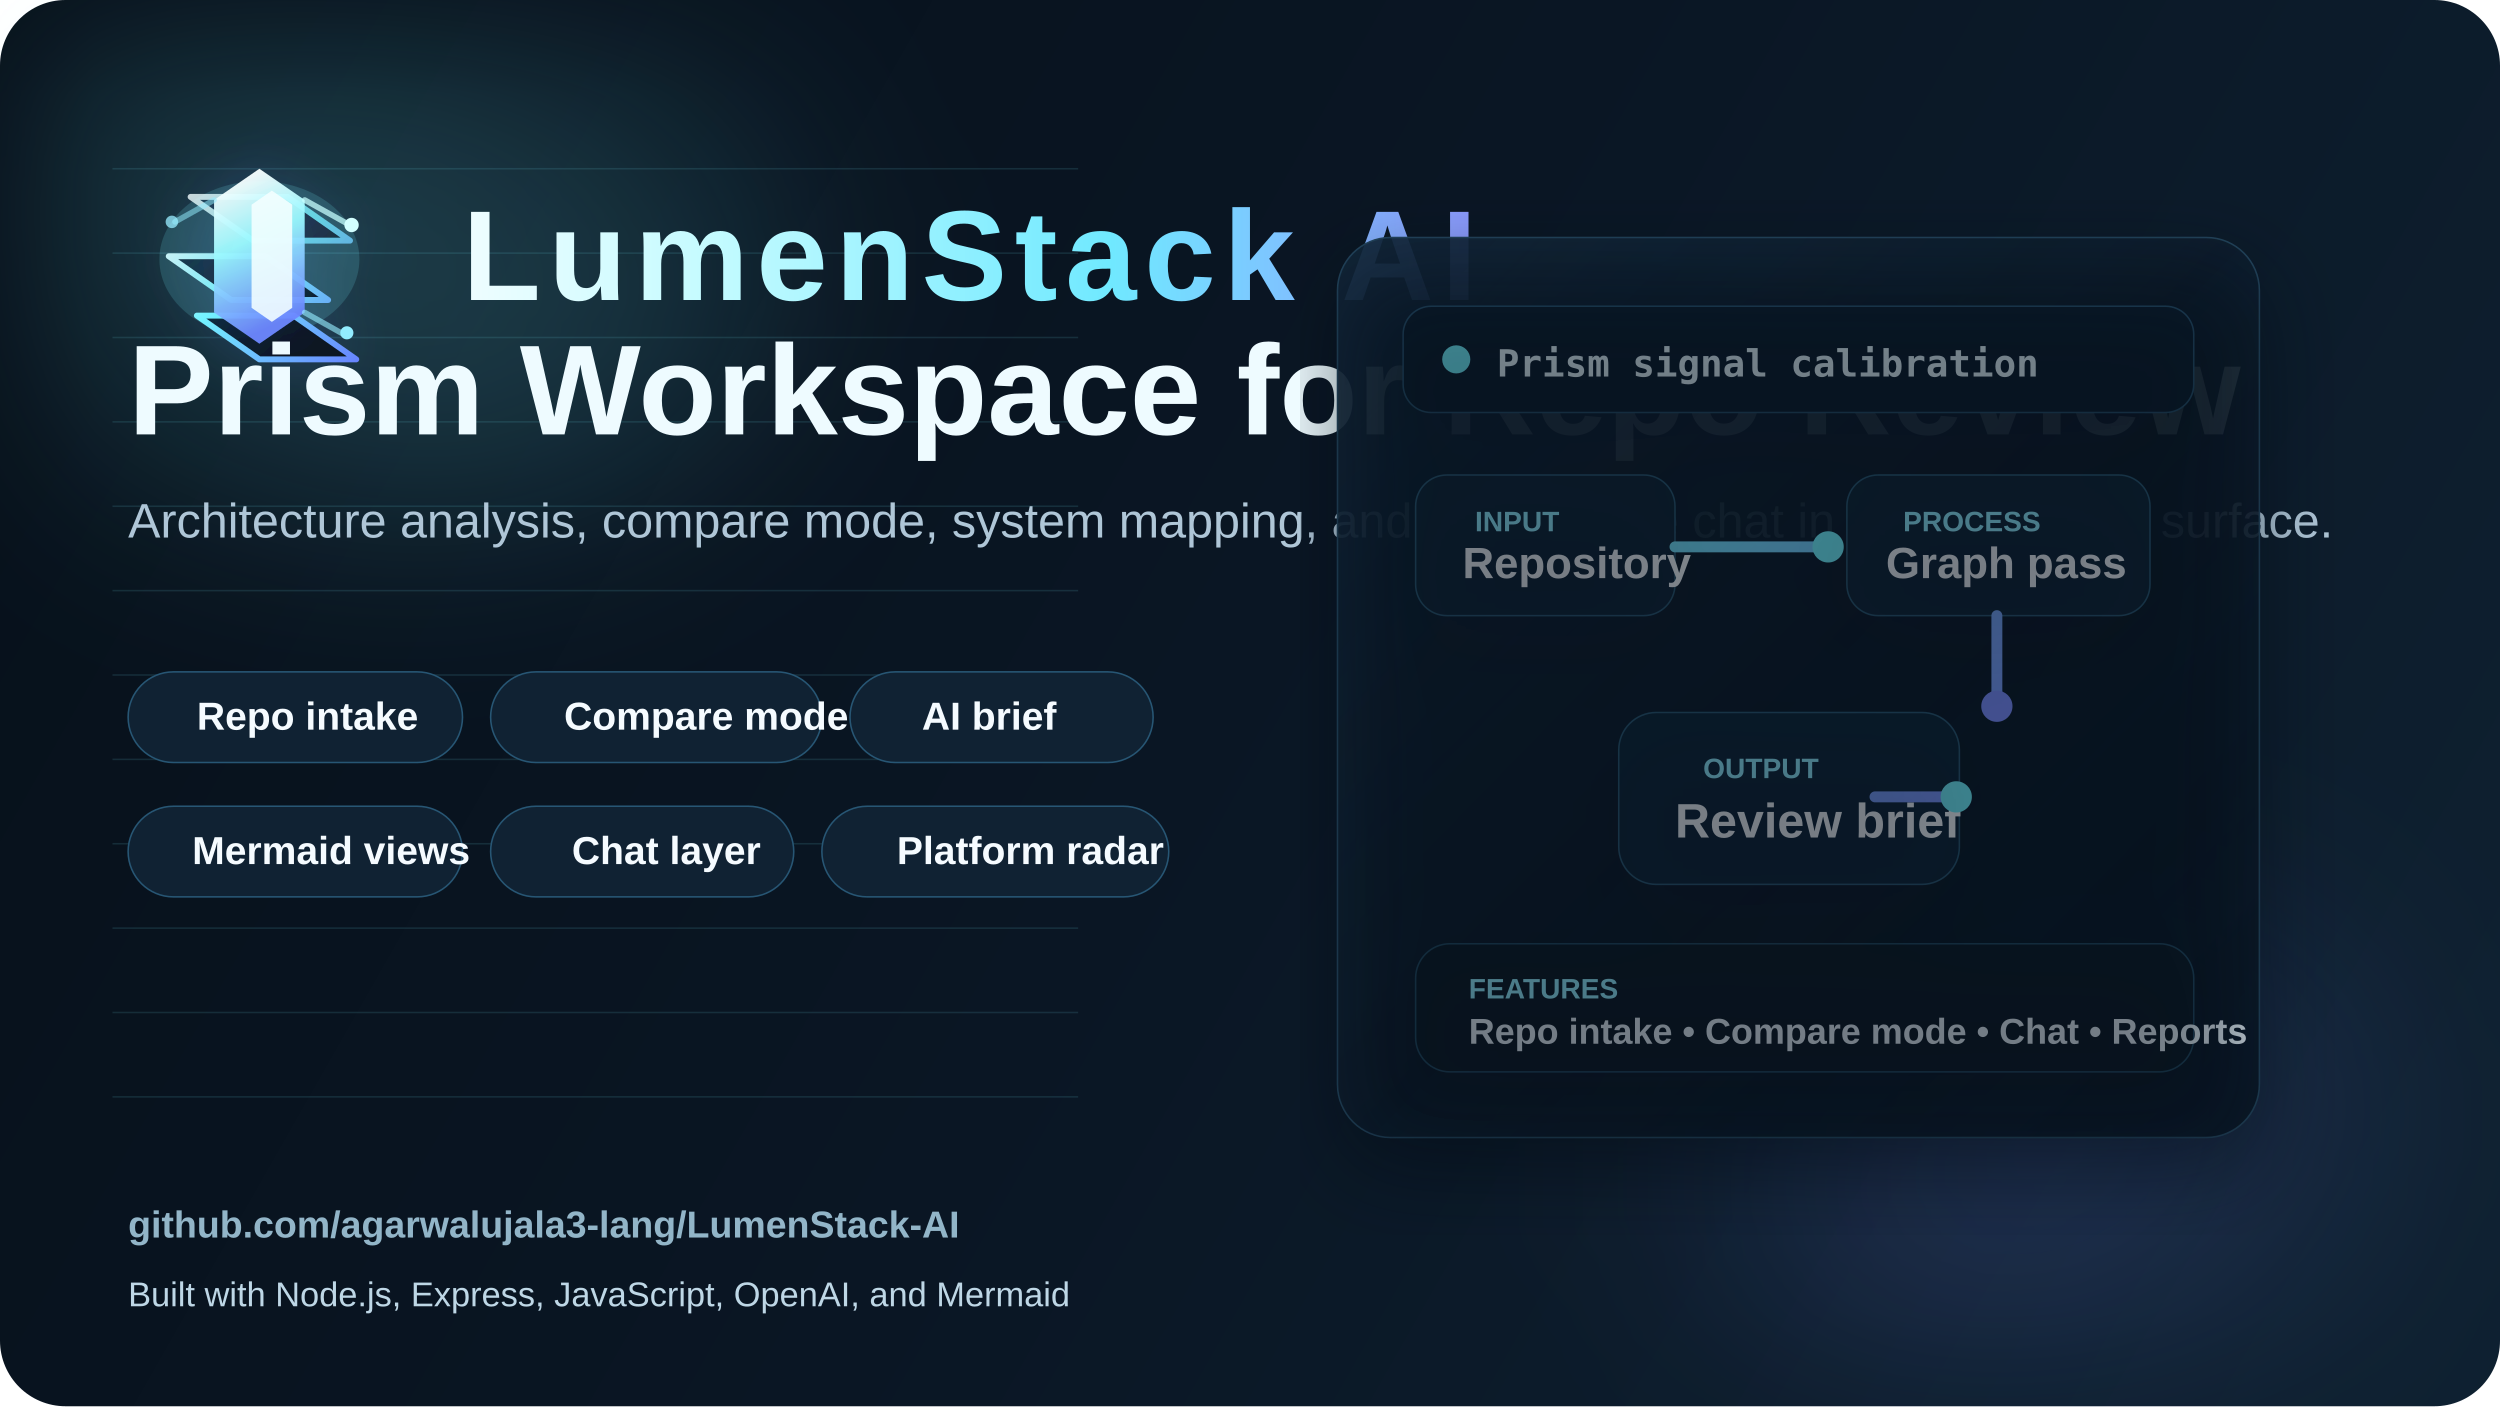
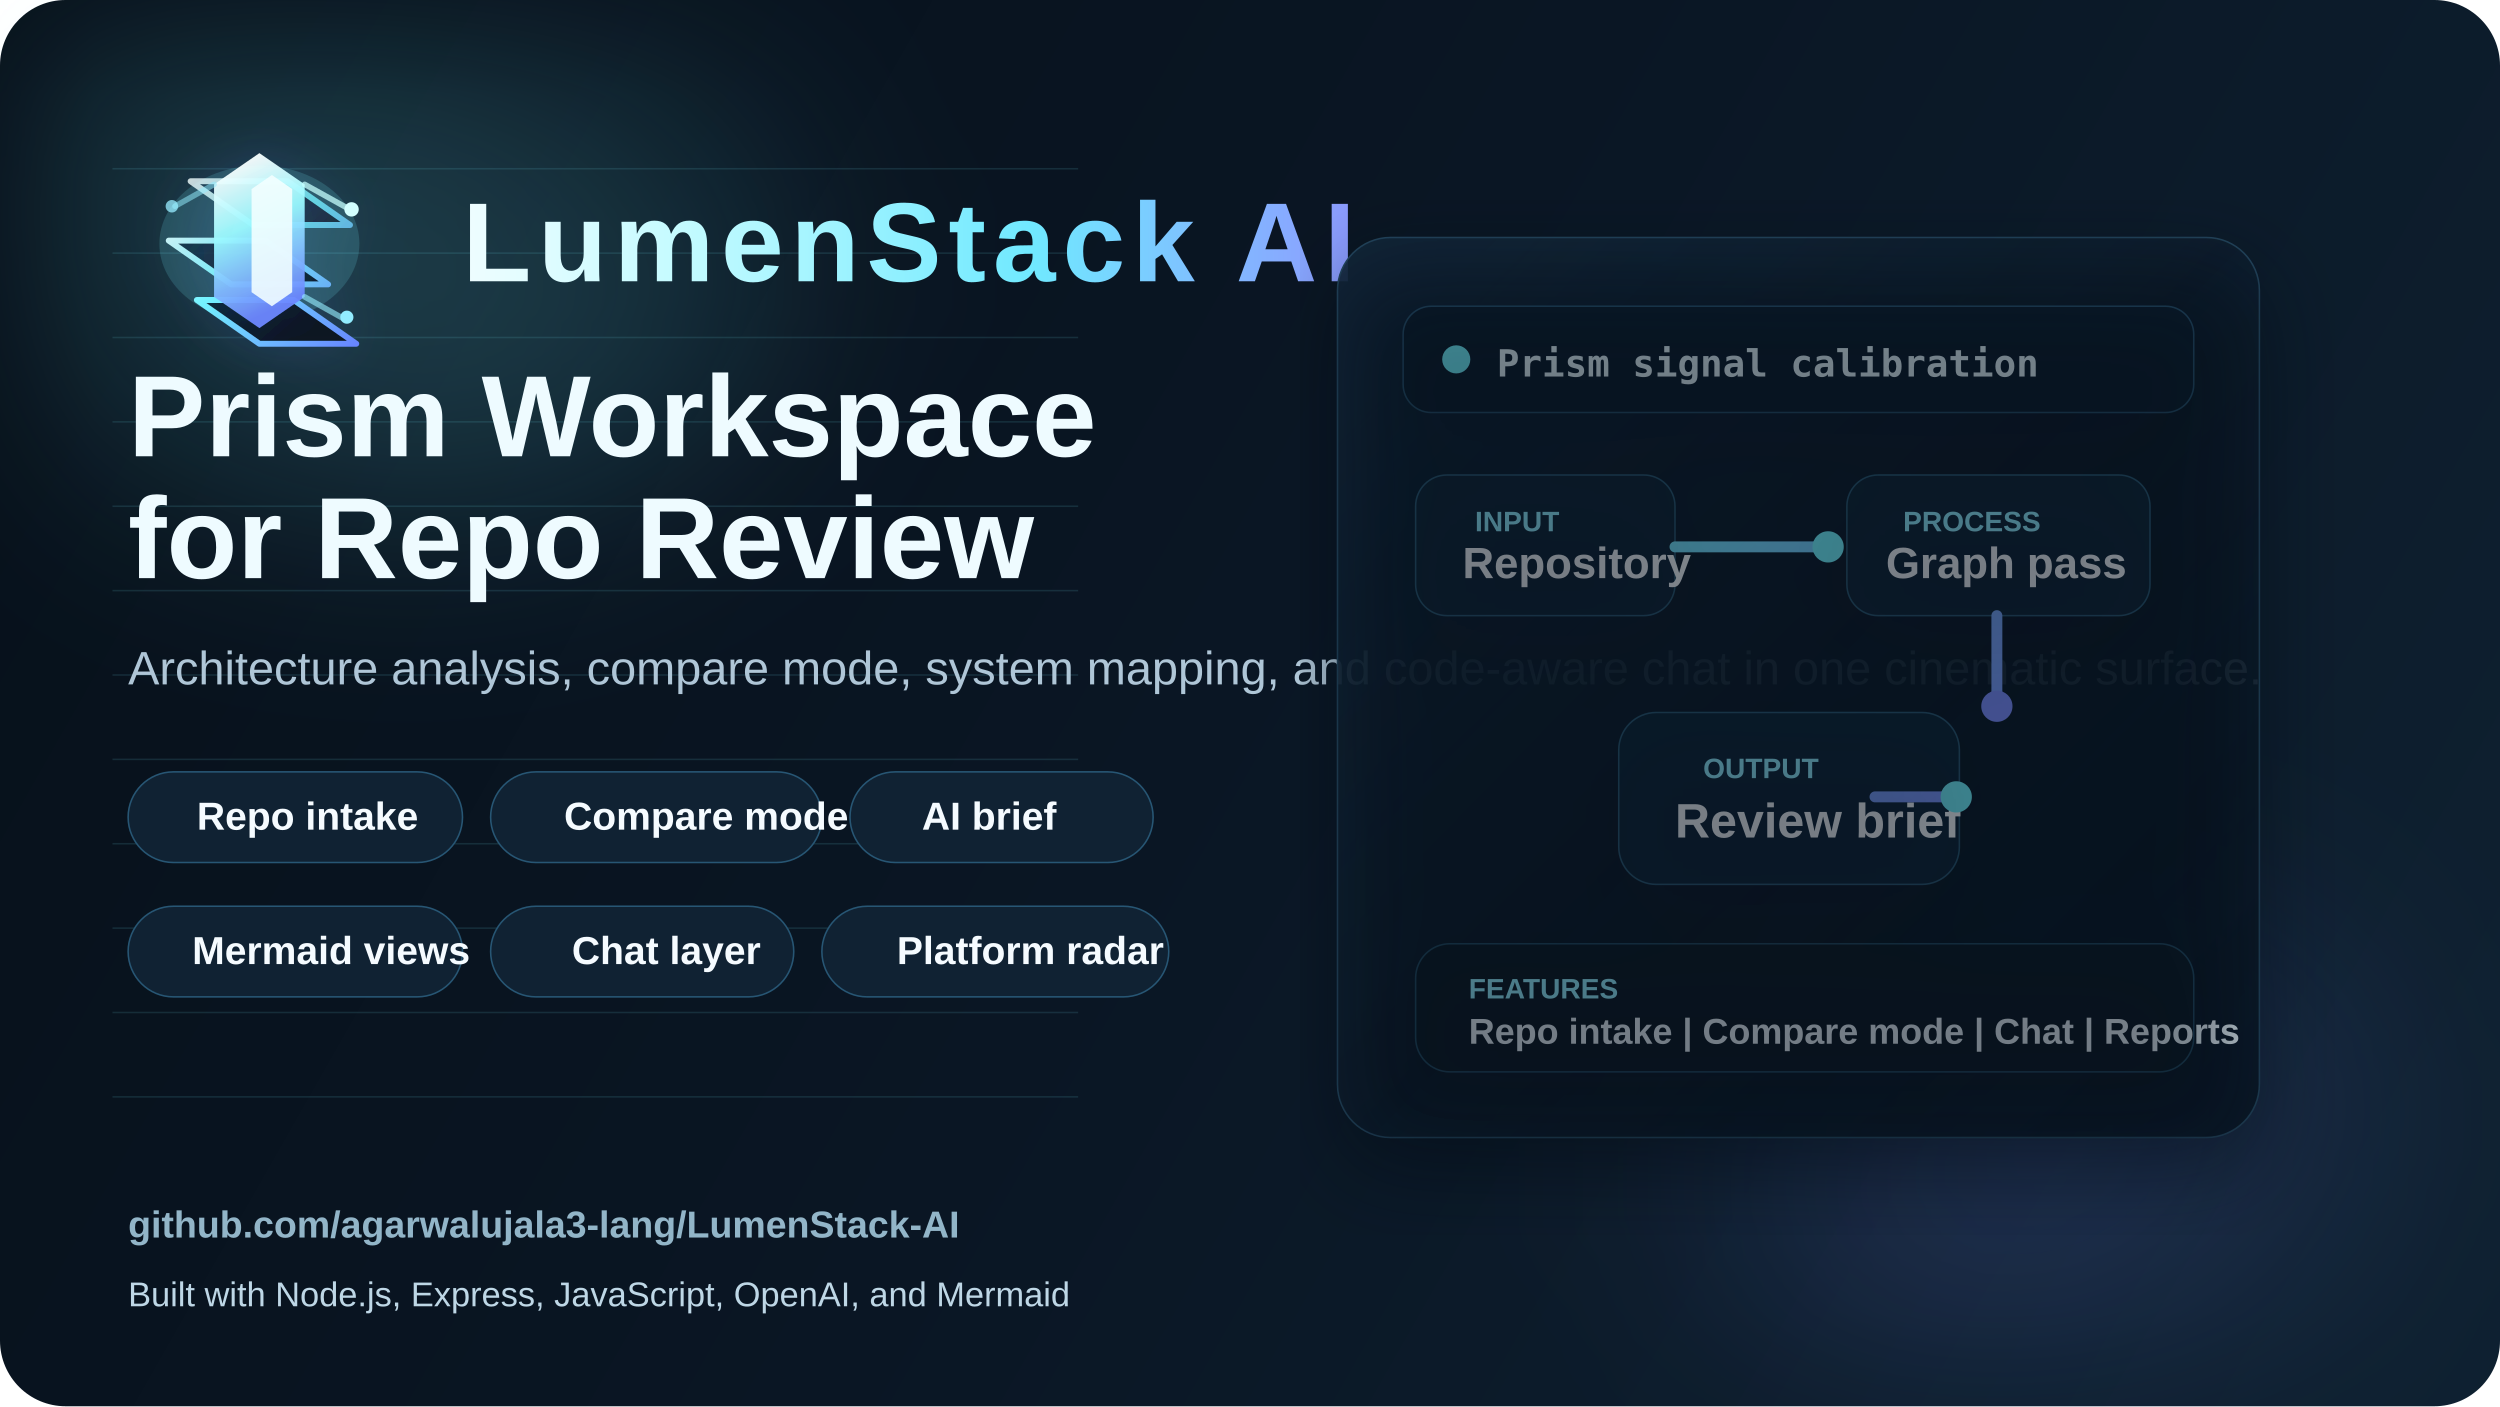
<svg xmlns="http://www.w3.org/2000/svg" width="1600" height="900" viewBox="0 0 1600 900" fill="none">
  <defs>
    <linearGradient id="thumbBg" x1="126" y1="62" x2="1498" y2="842" gradientUnits="userSpaceOnUse">
      <stop stop-color="#07111B" />
      <stop offset="0.48" stop-color="#0A1624" />
      <stop offset="1" stop-color="#0E2030" />
    </linearGradient>
    <radialGradient id="thumbGlowA" cx="0" cy="0" r="1" gradientUnits="userSpaceOnUse" gradientTransform="translate(238 160) rotate(27.8) scale(522 306)">
      <stop stop-color="#72EEFF" stop-opacity="0.22" />
      <stop offset="1" stop-color="#72EEFF" stop-opacity="0" />
    </radialGradient>
    <radialGradient id="thumbGlowB" cx="0" cy="0" r="1" gradientUnits="userSpaceOnUse" gradientTransform="translate(1312 734) rotate(142) scale(388 242)">
      <stop stop-color="#7D8FFF" stop-opacity="0.18" />
      <stop offset="1" stop-color="#7D8FFF" stop-opacity="0" />
    </radialGradient>
    <linearGradient id="thumbPanel" x1="854" y1="136" x2="1454" y2="760" gradientUnits="userSpaceOnUse">
      <stop stop-color="#102132" stop-opacity="0.9" />
      <stop offset="1" stop-color="#0A1826" stop-opacity="0.86" />
    </linearGradient>
    <linearGradient id="thumbGlass" x1="900" y1="196" x2="1412" y2="696" gradientUnits="userSpaceOnUse">
      <stop stop-color="#163851" stop-opacity="0.56" />
      <stop offset="1" stop-color="#0A1624" stop-opacity="0.1" />
    </linearGradient>
    <linearGradient id="thumbEdge" x1="44" y1="38" x2="148" y2="148" gradientUnits="userSpaceOnUse">
      <stop offset="0" stop-color="#F4FFFF" />
      <stop offset="0.42" stop-color="#73F2FF" />
      <stop offset="1" stop-color="#6784FF" />
    </linearGradient>
    <linearGradient id="thumbMarkGlass" x1="52" y1="42" x2="126" y2="126" gradientUnits="userSpaceOnUse">
      <stop offset="0" stop-color="#18384D" stop-opacity="0.84" />
      <stop offset="0.56" stop-color="#102637" stop-opacity="0.92" />
      <stop offset="1" stop-color="#081521" stop-opacity="0.98" />
    </linearGradient>
    <linearGradient id="thumbCore" x1="66" y1="34" x2="106" y2="120" gradientUnits="userSpaceOnUse">
      <stop offset="0" stop-color="#FCFFFF" />
      <stop offset="0.42" stop-color="#9AF9FF" />
      <stop offset="1" stop-color="#6C87FF" />
    </linearGradient>
    <linearGradient id="thumbText" x1="0%" y1="0%" x2="100%" y2="0%">
      <stop offset="0%" stop-color="#EDFDFF" />
      <stop offset="0.24" stop-color="#C4FBFF" />
      <stop offset="0.64" stop-color="#70E9FF" />
      <stop offset="1" stop-color="#8C9CFF" />
    </linearGradient>
    <linearGradient id="thumbAccent" x1="1034" y1="320" x2="1254" y2="540" gradientUnits="userSpaceOnUse">
      <stop stop-color="#73F2FF" />
      <stop offset="1" stop-color="#7D8FFF" />
    </linearGradient>
    <filter id="thumbBlur" x="-240" y="-240" width="2100" height="1380" filterUnits="userSpaceOnUse" color-interpolation-filters="sRGB">
      <feGaussianBlur stdDeviation="64" />
    </filter>
    <filter id="thumbCardShadow" x="832" y="128" width="662" height="662" filterUnits="userSpaceOnUse" color-interpolation-filters="sRGB">
      <feOffset dy="20" />
      <feGaussianBlur stdDeviation="28" />
      <feColorMatrix type="matrix" values="0 0 0 0 0.004 0 0 0 0 0.031 0 0 0 0 0.067 0 0 0 0.52 0" />
      <feBlend in2="SourceGraphic" result="shape" />
    </filter>
    <filter id="thumbLogoGlow" x="-80%" y="-80%" width="260%" height="260%">
      <feDropShadow dx="0" dy="0" stdDeviation="8" flood-color="#73F2FF" flood-opacity="0.46" />
      <feDropShadow dx="0" dy="0" stdDeviation="18" flood-color="#6887FF" flood-opacity="0.18" />
    </filter>
  </defs>
  <rect width="1600" height="900" rx="42" fill="url(#thumbBg)" />
  <g filter="url(#thumbBlur)">
    <ellipse cx="242" cy="158" rx="282" ry="186" fill="url(#thumbGlowA)" />
    <ellipse cx="1308" cy="734" rx="254" ry="172" fill="url(#thumbGlowB)" />
  </g>
  <g opacity="0.12">
    <path d="M72 108H690" stroke="#74EFFF" />
    <path d="M72 162H690" stroke="#74EFFF" />
    <path d="M72 216H690" stroke="#74EFFF" />
    <path d="M72 270H690" stroke="#74EFFF" />
    <path d="M72 324H690" stroke="#74EFFF" />
    <path d="M72 378H690" stroke="#74EFFF" />
    <path d="M72 432H690" stroke="#74EFFF" />
    <path d="M72 486H690" stroke="#74EFFF" />
    <path d="M72 540H690" stroke="#74EFFF" />
    <path d="M72 594H690" stroke="#74EFFF" />
    <path d="M72 648H690" stroke="#74EFFF" />
    <path d="M72 702H690" stroke="#74EFFF" />
  </g>
-   <g transform="translate(82 82)">
+   <g transform="translate(82 72)">
    <g filter="url(#thumbLogoGlow)">
      <ellipse cx="84" cy="84" rx="64" ry="50" fill="#74EFFF" opacity="0.16" />
      <path d="M40 44H102L142 72H80Z" fill="url(#thumbMarkGlass)" stroke="url(#thumbEdge)" stroke-width="3.8" stroke-linejoin="round" opacity="0.8" />
      <path d="M26 82H88L128 110H66Z" fill="url(#thumbMarkGlass)" stroke="url(#thumbEdge)" stroke-width="3.8" stroke-linejoin="round" opacity="0.94" />
      <path d="M44 120H106L146 148H84Z" fill="url(#thumbMarkGlass)" stroke="url(#thumbEdge)" stroke-width="3.8" stroke-linejoin="round" />
      <path d="M84 26L113 46V118L84 138L55 118V46Z" fill="url(#thumbCore)" opacity="0.95" />
      <path d="M92 40L105 49V115L92 124L79 115V49Z" fill="#F4FFFF" opacity="0.88" />
      <path d="M113 46L140 61" stroke="#C6FFFF" stroke-width="3.6" stroke-linecap="round" opacity="0.74" />
      <path d="M113 118L138 132" stroke="#95ECFF" stroke-width="3.6" stroke-linecap="round" opacity="0.62" />
      <path d="M55 46L30 60" stroke="#91EBFF" stroke-width="3.6" stroke-linecap="round" opacity="0.52" />
      <circle cx="143" cy="62" r="4.6" fill="#D3FFFF" />
      <circle cx="140" cy="131" r="4.2" fill="#92ECFF" />
      <circle cx="28" cy="60" r="4" fill="#98EDFF" opacity="0.76" />
    </g>
-     <text x="214" y="110" fill="url(#thumbText)" font-family="Bahnschrift, 'Segoe UI', Arial, sans-serif" font-size="82" font-weight="600" letter-spacing="5">LumenStack AI</text>
-     <path d="M214 144H822" stroke="url(#thumbText)" stroke-opacity="0.28" stroke-width="3" stroke-linecap="round" />
+     <text x="214" y="108" fill="url(#thumbText)" font-family="Bahnschrift, 'Segoe UI', Arial, sans-serif" font-size="72" font-weight="600" letter-spacing="4.5">LumenStack AI</text>
+     <path d="M214 140H778" stroke="url(#thumbText)" stroke-opacity="0.28" stroke-width="3" stroke-linecap="round" />
  </g>
-   <text x="82" y="278" fill="#EEFBFF" font-family="Segoe UI, Arial, sans-serif" font-size="82" font-weight="800">Prism Workspace for Repo Review</text>
-   <text x="82" y="344" fill="#AFC6D7" font-family="Segoe UI, Arial, sans-serif" font-size="31" font-weight="500">Architecture analysis, compare mode, system mapping, and code-aware chat in one cinematic surface.</text>
+   <text x="82" y="292" fill="#EEFBFF" font-family="Segoe UI, Arial, sans-serif" font-size="74" font-weight="800">Prism Workspace</text>
+   <text x="82" y="370" fill="#EEFBFF" font-family="Segoe UI, Arial, sans-serif" font-size="74" font-weight="800">for Repo Review</text>
+   <text x="82" y="438" fill="#AFC6D7" font-family="Segoe UI, Arial, sans-serif" font-size="30" font-weight="500">Architecture analysis, compare mode, system mapping, and code-aware chat in one cinematic surface.</text>
  <g>
-     <rect x="82" y="430" width="214" height="58" rx="29" fill="#102233" stroke="#275674" />
-     <text x="126" y="467" fill="#F5FBFF" font-family="Segoe UI, Arial, sans-serif" font-size="25" font-weight="700">Repo intake</text>
-     <rect x="314" y="430" width="212" height="58" rx="29" fill="#102233" stroke="#275674" />
-     <text x="361" y="467" fill="#F5FBFF" font-family="Segoe UI, Arial, sans-serif" font-size="25" font-weight="700">Compare mode</text>
-     <rect x="544" y="430" width="194" height="58" rx="29" fill="#102233" stroke="#275674" />
-     <text x="590" y="467" fill="#F5FBFF" font-family="Segoe UI, Arial, sans-serif" font-size="25" font-weight="700">AI brief</text>
+     <rect x="82" y="494" width="214" height="58" rx="29" fill="#102233" stroke="#275674" />
+     <text x="126" y="531" fill="#F5FBFF" font-family="Segoe UI, Arial, sans-serif" font-size="25" font-weight="700">Repo intake</text>
+     <rect x="314" y="494" width="212" height="58" rx="29" fill="#102233" stroke="#275674" />
+     <text x="361" y="531" fill="#F5FBFF" font-family="Segoe UI, Arial, sans-serif" font-size="25" font-weight="700">Compare mode</text>
+     <rect x="544" y="494" width="194" height="58" rx="29" fill="#102233" stroke="#275674" />
+     <text x="590" y="531" fill="#F5FBFF" font-family="Segoe UI, Arial, sans-serif" font-size="25" font-weight="700">AI brief</text>
  </g>
  <g>
-     <rect x="82" y="516" width="214" height="58" rx="29" fill="#102233" stroke="#275674" />
-     <text x="123" y="553" fill="#F5FBFF" font-family="Segoe UI, Arial, sans-serif" font-size="25" font-weight="700">Mermaid views</text>
-     <rect x="314" y="516" width="194" height="58" rx="29" fill="#102233" stroke="#275674" />
-     <text x="366" y="553" fill="#F5FBFF" font-family="Segoe UI, Arial, sans-serif" font-size="25" font-weight="700">Chat layer</text>
-     <rect x="526" y="516" width="222" height="58" rx="29" fill="#102233" stroke="#275674" />
-     <text x="574" y="553" fill="#F5FBFF" font-family="Segoe UI, Arial, sans-serif" font-size="25" font-weight="700">Platform radar</text>
+     <rect x="82" y="580" width="214" height="58" rx="29" fill="#102233" stroke="#275674" />
+     <text x="123" y="617" fill="#F5FBFF" font-family="Segoe UI, Arial, sans-serif" font-size="25" font-weight="700">Mermaid views</text>
+     <rect x="314" y="580" width="194" height="58" rx="29" fill="#102233" stroke="#275674" />
+     <text x="366" y="617" fill="#F5FBFF" font-family="Segoe UI, Arial, sans-serif" font-size="25" font-weight="700">Chat layer</text>
+     <rect x="526" y="580" width="222" height="58" rx="29" fill="#102233" stroke="#275674" />
+     <text x="574" y="617" fill="#F5FBFF" font-family="Segoe UI, Arial, sans-serif" font-size="25" font-weight="700">Platform radar</text>
  </g>
  <text x="82" y="792" fill="#92B5C8" font-family="Segoe UI, Arial, sans-serif" font-size="24" font-weight="600">github.com/agarwalujala3-lang/LumenStack-AI</text>
  <text x="82" y="836" fill="#BED7E6" font-family="Segoe UI, Arial, sans-serif" font-size="22" font-weight="500">Built with Node.js, Express, JavaScript, OpenAI, and Mermaid</text>
  <g filter="url(#thumbCardShadow)">
    <rect x="856" y="152" width="590" height="576" rx="34" fill="url(#thumbPanel)" stroke="#24465E" />
    <rect x="856" y="152" width="590" height="576" rx="34" fill="url(#thumbGlass)" opacity="0.42" />
    <rect x="898" y="196" width="506" height="68" rx="18" fill="#0D2031" stroke="#27506C" />
    <circle cx="932" cy="230" r="9" fill="#73F2FF" />
    <text x="958" y="241" fill="#E4F8FF" font-family="Consolas, monospace" font-size="24" font-weight="700">Prism signal calibration</text>
    <rect x="906" y="304" width="166" height="90" rx="20" fill="#11283B" stroke="#2C5A76" />
    <text x="944" y="340" fill="#91EDFF" font-family="Segoe UI, Arial, sans-serif" font-size="18" font-weight="700">INPUT</text>
    <text x="936" y="370" fill="#F5FBFF" font-family="Segoe UI, Arial, sans-serif" font-size="28" font-weight="700">Repository</text>
    <rect x="1182" y="304" width="194" height="90" rx="20" fill="#11283B" stroke="#2C5A76" />
    <text x="1218" y="340" fill="#91EDFF" font-family="Segoe UI, Arial, sans-serif" font-size="18" font-weight="700">PROCESS</text>
    <text x="1207" y="370" fill="#F5FBFF" font-family="Segoe UI, Arial, sans-serif" font-size="28" font-weight="700">Graph pass</text>
    <rect x="1036" y="456" width="218" height="110" rx="24" fill="#10283C" stroke="#2C5A76" />
    <text x="1090" y="498" fill="#91EDFF" font-family="Segoe UI, Arial, sans-serif" font-size="18" font-weight="700">OUTPUT</text>
    <text x="1072" y="536" fill="#F5FBFF" font-family="Segoe UI, Arial, sans-serif" font-size="31" font-weight="700">Review brief</text>
    <path d="M1072 350H1170" stroke="url(#thumbAccent)" stroke-width="7" stroke-linecap="round" />
    <path d="M1278 394V448" stroke="url(#thumbAccent)" stroke-width="7" stroke-linecap="round" />
    <path d="M1200 510H1252" stroke="url(#thumbAccent)" stroke-width="7" stroke-linecap="round" />
    <circle cx="1170" cy="350" r="10" fill="#73F2FF" />
    <circle cx="1278" cy="452" r="10" fill="#7D8FFF" />
    <circle cx="1252" cy="510" r="10" fill="#73F2FF" />
    <rect x="906" y="604" width="498" height="82" rx="22" fill="#0E1D2A" stroke="#234A63" />
    <text x="940" y="639" fill="#94EDFF" font-family="Segoe UI, Arial, sans-serif" font-size="18" font-weight="700">FEATURES</text>
-     <text x="940" y="668" fill="#EAF7FF" font-family="Segoe UI, Arial, sans-serif" font-size="23" font-weight="600">Repo intake • Compare mode • Chat • Reports</text>
+     <text x="940" y="668" fill="#EAF7FF" font-family="Segoe UI, Arial, sans-serif" font-size="23" font-weight="600">Repo intake | Compare mode | Chat | Reports</text>
  </g>
</svg>
